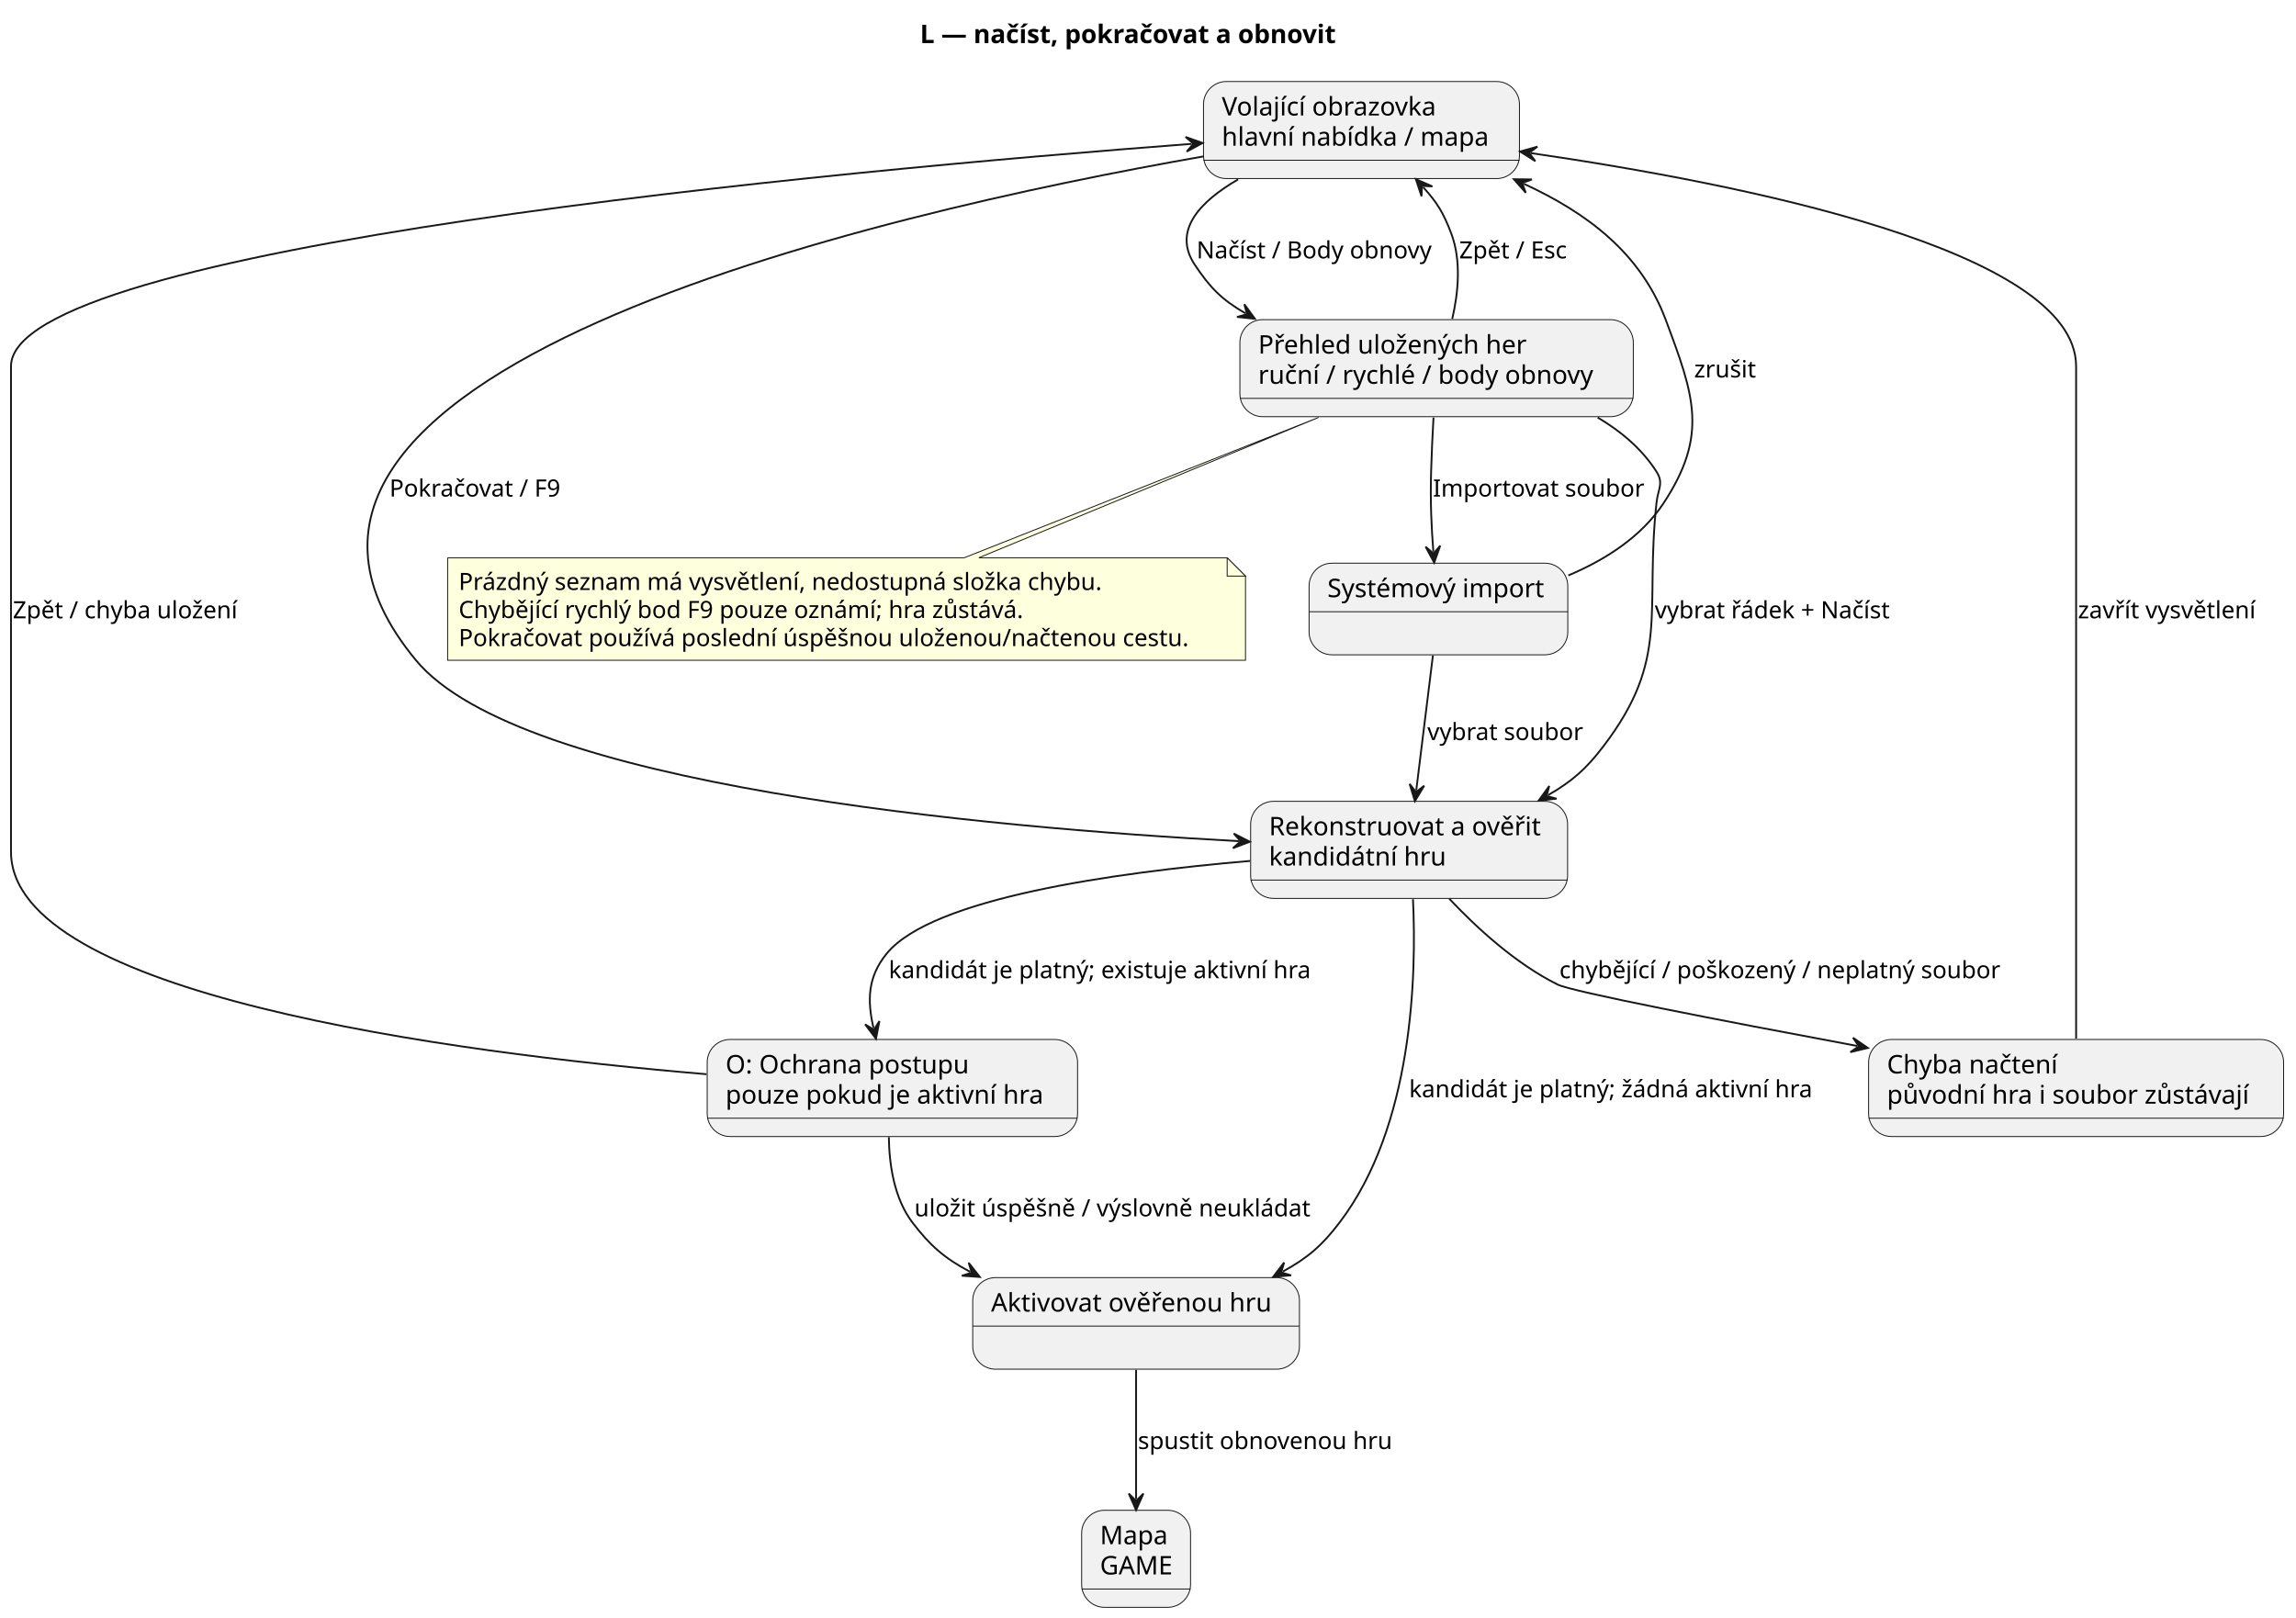
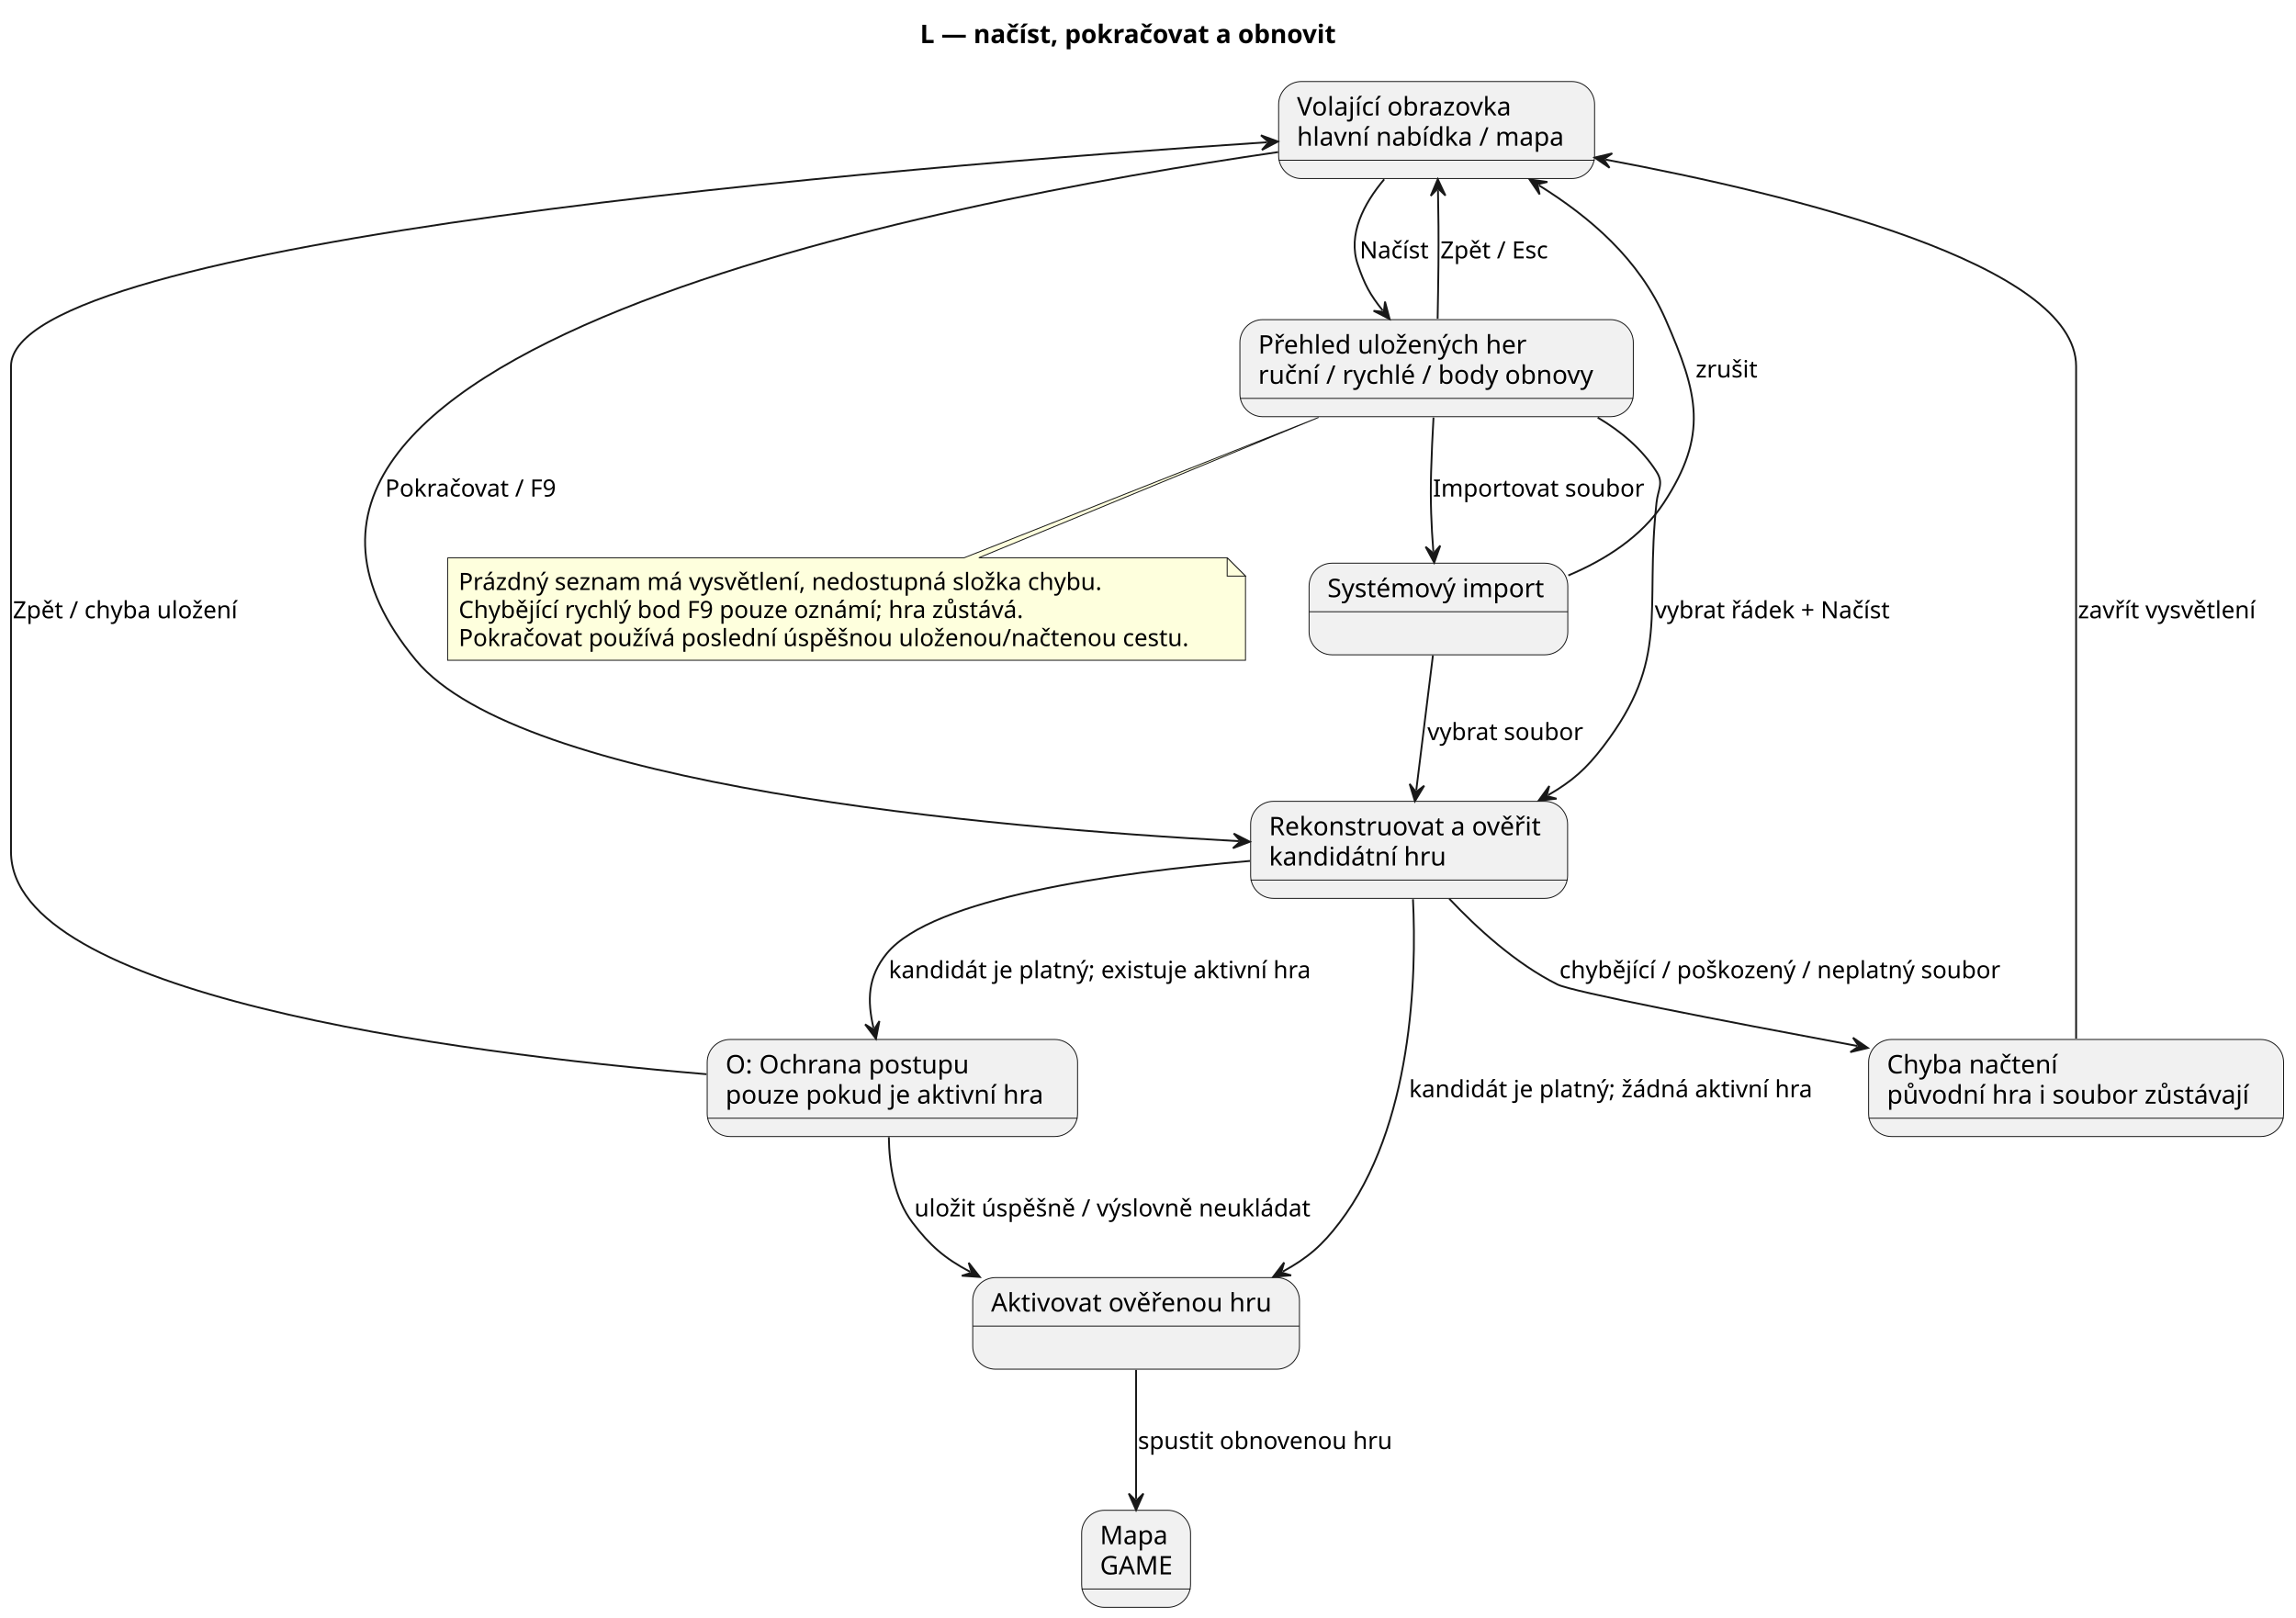
<svg xmlns="http://www.w3.org/2000/svg" contentStyleType="text/css" data-diagram-type="STATE" height="883px" preserveAspectRatio="none" style="width:1253px;height:883px;background:#FFFFFF;" version="1.1" viewBox="0 0 1253 883" width="1253px" zoomAndPan="magnify">
  <defs />
  <g>
    <g class="title" data-source-line="1">
      <text fill="#000000" font-family="sans-serif" font-size="14" font-weight="bold" lengthAdjust="spacing" textLength="235.081" x="502.076" y="23.535">L — načíst, pokračovat a obnovit</text>
    </g>
    <g>
-       <rect fill="#F1F1F1" height="52.977" rx="12.5" ry="12.5" style="stroke:#181818;stroke-width:0.5;" width="172.428" x="656.79" y="44.488" />
-       <line style="stroke:#181818;stroke-width:0.5;" x1="656.79" x2="829.218" y1="87.465" y2="87.465" />
-       <text fill="#000000" font-family="sans-serif" font-size="14" lengthAdjust="spacing" textLength="124.141" x="666.79" y="63.023">Volající obrazovka</text>
-       <text fill="#000000" font-family="sans-serif" font-size="14" lengthAdjust="spacing" textLength="152.428" x="666.79" y="79.512">hlavní nabídka / mapa</text>
+       <rect fill="#F1F1F1" height="52.977" rx="12.5" ry="12.5" style="stroke:#181818;stroke-width:0.5;" width="172.428" x="697.79" y="44.488" />
+       <line style="stroke:#181818;stroke-width:0.5;" x1="697.79" x2="870.218" y1="87.465" y2="87.465" />
+       <text fill="#000000" font-family="sans-serif" font-size="14" lengthAdjust="spacing" textLength="124.141" x="707.79" y="63.023">Volající obrazovka</text>
+       <text fill="#000000" font-family="sans-serif" font-size="14" lengthAdjust="spacing" textLength="152.428" x="707.79" y="79.512">hlavní nabídka / mapa</text>
    </g>
    <g>
      <rect fill="#F1F1F1" height="52.977" rx="12.5" ry="12.5" style="stroke:#181818;stroke-width:0.5;" width="214.701" x="676.65" y="174.458" />
      <line style="stroke:#181818;stroke-width:0.5;" x1="676.65" x2="891.351" y1="217.435" y2="217.435" />
      <text fill="#000000" font-family="sans-serif" font-size="14" lengthAdjust="spacing" textLength="150.712" x="686.65" y="192.993">Přehled uložených her</text>
      <text fill="#000000" font-family="sans-serif" font-size="14" lengthAdjust="spacing" textLength="194.701" x="686.65" y="209.482">ruční / rychlé / body obnovy</text>
    </g>
    <g>
      <rect fill="#F1F1F1" height="50" rx="12.5" ry="12.5" style="stroke:#181818;stroke-width:0.5;" width="141.181" x="714.41" y="307.398" />
      <line style="stroke:#181818;stroke-width:0.5;" x1="714.41" x2="855.591" y1="333.887" y2="333.887" />
      <text fill="#000000" font-family="sans-serif" font-size="14" lengthAdjust="spacing" textLength="121.181" x="724.41" y="325.933">Systémový import</text>
    </g>
    <g>
      <rect fill="#F1F1F1" height="52.977" rx="12.5" ry="12.5" style="stroke:#181818;stroke-width:0.5;" width="172.975" x="682.51" y="437.368" />
      <line style="stroke:#181818;stroke-width:0.5;" x1="682.51" x2="855.485" y1="480.345" y2="480.345" />
      <text fill="#000000" font-family="sans-serif" font-size="14" lengthAdjust="spacing" textLength="152.975" x="692.51" y="455.903">Rekonstruovat a ověřit</text>
      <text fill="#000000" font-family="sans-serif" font-size="14" lengthAdjust="spacing" textLength="99.511" x="692.51" y="472.392">kandidátní hru</text>
    </g>
    <g>
      <rect fill="#F1F1F1" height="52.977" rx="12.5" ry="12.5" style="stroke:#181818;stroke-width:0.5;" width="226.473" x="1019.76" y="567.348" />
      <line style="stroke:#181818;stroke-width:0.5;" x1="1019.76" x2="1246.233" y1="610.325" y2="610.325" />
      <text fill="#000000" font-family="sans-serif" font-size="14" lengthAdjust="spacing" textLength="96.024" x="1029.76" y="585.883">Chyba načtení</text>
      <text fill="#000000" font-family="sans-serif" font-size="14" lengthAdjust="spacing" textLength="206.473" x="1029.76" y="602.372">původní hra i soubor zůstávají</text>
    </g>
    <g>
      <rect fill="#F1F1F1" height="52.977" rx="12.5" ry="12.5" style="stroke:#181818;stroke-width:0.5;" width="202.123" x="385.94" y="567.348" />
      <line style="stroke:#181818;stroke-width:0.5;" x1="385.94" x2="588.063" y1="610.325" y2="610.325" />
      <text fill="#000000" font-family="sans-serif" font-size="14" lengthAdjust="spacing" textLength="136.753" x="395.94" y="585.883">O: Ochrana postupu</text>
      <text fill="#000000" font-family="sans-serif" font-size="14" lengthAdjust="spacing" textLength="182.123" x="395.94" y="602.372">pouze pokud je aktivní hra</text>
    </g>
    <g>
      <rect fill="#F1F1F1" height="50" rx="12.5" ry="12.5" style="stroke:#181818;stroke-width:0.5;" width="178.3" x="530.85" y="697.318" />
      <line style="stroke:#181818;stroke-width:0.5;" x1="530.85" x2="709.15" y1="723.807" y2="723.807" />
      <text fill="#000000" font-family="sans-serif" font-size="14" lengthAdjust="spacing" textLength="158.3" x="540.85" y="715.853">Aktivovat ověřenou hru</text>
    </g>
    <g>
      <rect fill="#F1F1F1" height="52.977" rx="12.5" ry="12.5" style="stroke:#181818;stroke-width:0.5;" width="59.423" x="590.29" y="824.318" />
      <line style="stroke:#181818;stroke-width:0.5;" x1="590.29" x2="649.713" y1="867.295" y2="867.295" />
      <text fill="#000000" font-family="sans-serif" font-size="14" lengthAdjust="spacing" textLength="36.333" x="600.29" y="842.853">Mapa</text>
      <text fill="#000000" font-family="sans-serif" font-size="14" lengthAdjust="spacing" textLength="39.423" x="600.29" y="859.342">GAME</text>
    </g>
    <g class="entity" data-qualified-name="GMN2" data-source-line="27" id="ent0003">
      <path d="M244.29,304.438 L244.29,360.37 A0,0 0 0 0 244.29,360.37 L679.709,360.37 A0,0 0 0 0 679.709,360.37 L679.709,314.438 L669.709,304.438 L534.17,304.438 L719.61,227.838 L526.17,304.438 L244.29,304.438 A0,0 0 0 0 244.29,304.438" fill="#FEFFDD" style="stroke:#181818;stroke-width:0.5;" />
      <path d="M669.709,304.438 L669.709,314.438 L679.709,314.438 L669.709,304.438" fill="#FEFFDD" style="stroke:#181818;stroke-width:0.5;" />
      <text fill="#000000" font-family="sans-serif" font-size="13" lengthAdjust="spacing" textLength="365.746" x="250.29" y="322.007">Prázdný seznam má vysvětlení, nedostupná složka chybu.</text>
      <text fill="#000000" font-family="sans-serif" font-size="13" lengthAdjust="spacing" textLength="325.527" x="250.29" y="337.317">Chybějící rychlý bod F9 pouze oznámí; hra zůstává.</text>
      <text fill="#000000" font-family="sans-serif" font-size="13" lengthAdjust="spacing" textLength="414.419" x="250.29" y="352.628">Pokračovat používá poslední úspěšnou uloženou/načtenou cestu.</text>
    </g>
    <g class="link" data-entity-1="ent0002" data-entity-2="ent0003" data-link-type="dependency" data-source-line="12" id="lnk2">
-       <path d="M675.68,97.918 C654.64,110.118 639.76,126.038 652,144.458 C660.25,156.888 666.693,163.53 679.673,171.019" fill="none" id="Caller-to-List" style="stroke:#181818;stroke-width:1;" />
-       <polygon fill="#181818" points="684.87,174.018,679.074,166.055,680.539,171.519,675.076,172.985,684.87,174.018" style="stroke:#181818;stroke-width:1;" />
-       <text fill="#000000" font-family="sans-serif" font-size="13" lengthAdjust="spacing" textLength="134.024" x="653" y="141.027">Načíst / Body obnovy</text>
+       <path d="M755.39,97.878 C744.26,111.168 735.36,127.988 741,144.458 C744.67,155.188 747.588,160.764 754.598,169.474" fill="none" id="Caller-to-List" style="stroke:#181818;stroke-width:1;" />
+       <polygon fill="#181818" points="758.36,174.148,755.833,164.629,755.225,170.253,749.601,169.645,758.36,174.148" style="stroke:#181818;stroke-width:1;" />
+       <text fill="#000000" font-family="sans-serif" font-size="13" lengthAdjust="spacing" textLength="38.689" x="742" y="141.027">Načíst</text>
    </g>
    <g class="link" data-entity-1="ent0003" data-entity-2="ent0002" data-link-type="dependency" data-source-line="13" id="lnk3">
-       <path d="M792.54,174.058 C795.82,159.888 797.6,142.258 792,127.458 C787.86,116.518 784.509,110.786 776.709,102.216" fill="none" id="List-to-Caller" style="stroke:#181818;stroke-width:1;" />
-       <polygon fill="#181818" points="772.67,97.778,775.77,107.127,776.035,101.476,781.686,101.742,772.67,97.778" style="stroke:#181818;stroke-width:1;" />
-       <text fill="#000000" font-family="sans-serif" font-size="13" lengthAdjust="spacing" textLength="63.521" x="796.34" y="141.027">Zpět / Esc</text>
+       <path d="M784.56,173.978 C784.74,164.668 784.91,154.098 785,144.458 C785.14,128.978 785.027,117.637 784.757,103.807" fill="none" id="List-to-Caller" style="stroke:#181818;stroke-width:1;" />
+       <polygon fill="#181818" points="784.64,97.808,780.816,106.885,784.738,102.807,788.815,106.728,784.64,97.808" style="stroke:#181818;stroke-width:1;" />
+       <text fill="#000000" font-family="sans-serif" font-size="13" lengthAdjust="spacing" textLength="63.521" x="786.04" y="141.027">Zpět / Esc</text>
    </g>
    <g class="link" data-entity-1="ent0003" data-entity-2="ent0004" data-link-type="dependency" data-source-line="14" id="lnk4">
      <path d="M782.31,227.908 C781.78,237.218 781.26,247.788 781,257.438 C780.55,274.018 781.106,286.686 782.226,301.116" fill="none" id="List-to-Import" style="stroke:#181818;stroke-width:1;" />
      <polygon fill="#181818" points="782.69,307.098,785.982,297.816,782.303,302.113,778.005,298.435,782.69,307.098" style="stroke:#181818;stroke-width:1;" />
      <text fill="#000000" font-family="sans-serif" font-size="13" lengthAdjust="spacing" textLength="117.267" x="782" y="271.007">Importovat soubor</text>
    </g>
    <g class="link" data-entity-1="ent0004" data-entity-2="ent0002" data-link-type="dependency" data-source-line="15" id="lnk5">
-       <path d="M855.88,314.078 C876.09,305.548 895.89,292.948 908,274.438 C932.32,237.248 924.6,216.068 909,174.458 C895.33,137.988 865.89,116.109 831.61,100.319" fill="none" id="Import-to-Caller" style="stroke:#181818;stroke-width:1;" />
-       <polygon fill="#181818" points="826.16,97.808,832.661,105.207,830.701,99.9,836.008,97.941,826.16,97.808" style="stroke:#181818;stroke-width:1;" />
-       <text fill="#000000" font-family="sans-serif" font-size="13" lengthAdjust="spacing" textLength="36.086" x="924.52" y="206.017">zrušit</text>
+       <path d="M855.88,314.078 C876.09,305.548 895.89,292.948 908,274.438 C932.32,237.248 926.84,215.158 909,174.458 C894.41,141.178 867.68,118.515 839.8,101.115" fill="none" id="Import-to-Caller" style="stroke:#181818;stroke-width:1;" />
+       <polygon fill="#181818" points="834.71,97.938,840.227,106.097,838.952,100.585,844.463,99.31,834.71,97.938" style="stroke:#181818;stroke-width:1;" />
+       <text fill="#000000" font-family="sans-serif" font-size="13" lengthAdjust="spacing" textLength="36.086" x="925.34" y="206.017">zrušit</text>
    </g>
    <g class="link" data-entity-1="ent0004" data-entity-2="ent0005" data-link-type="dependency" data-source-line="16" id="lnk6">
      <path d="M781.99,357.748 C779.18,380.458 775.745,408.243 772.895,431.334" fill="none" id="Import-to-Validate" style="stroke:#181818;stroke-width:1;" />
      <polygon fill="#181818" points="772.16,437.288,777.232,428.846,772.773,432.326,769.293,427.866,772.16,437.288" style="stroke:#181818;stroke-width:1;" />
      <text fill="#000000" font-family="sans-serif" font-size="13" lengthAdjust="spacing" textLength="87.344" x="778.96" y="403.937">vybrat soubor</text>
    </g>
    <g class="link" data-entity-1="ent0003" data-entity-2="ent0005" data-link-type="dependency" data-source-line="17" id="lnk7">
      <path d="M871.9,227.878 C884.63,235.408 896.09,245.058 904,257.438 C908.07,263.798 904.81,266.928 904,274.438 C897.52,334.558 911.68,359.288 875,407.368 C865.74,419.508 858.256,426.248 844.886,433.968" fill="none" id="List-to-Validate" style="stroke:#181818;stroke-width:1;" />
      <polygon fill="#181818" points="839.69,436.968,849.484,435.932,844.02,434.468,845.484,429.004,839.69,436.968" style="stroke:#181818;stroke-width:1;" />
      <text fill="#000000" font-family="sans-serif" font-size="13" lengthAdjust="spacing" textLength="135.948" x="903.05" y="337.467">vybrat řádek + Načíst</text>
    </g>
    <g class="link" data-entity-1="ent0002" data-entity-2="ent0005" data-link-type="dependency" data-source-line="18" id="lnk8">
-       <path d="M656.59,85.398 C478.37,116.618 97.1,203.608 227,360.368 C283.79,428.898 537.849,451.624 676.069,459.104" fill="none" id="Caller-to-Validate" style="stroke:#181818;stroke-width:1;" />
+       <path d="M697.52,82.998 C508.79,110.468 87.61,192.148 227,360.368 C283.79,428.898 537.849,451.624 676.069,459.104" fill="none" id="Caller-to-Validate" style="stroke:#181818;stroke-width:1;" />
      <polygon fill="#181818" points="682.06,459.428,673.289,454.948,677.067,459.158,672.857,462.936,682.06,459.428" style="stroke:#181818;stroke-width:1;" />
-       <text fill="#000000" font-family="sans-serif" font-size="13" lengthAdjust="spacing" textLength="98.915" x="212.54" y="271.007">Pokračovat / F9</text>
+       <text fill="#000000" font-family="sans-serif" font-size="13" lengthAdjust="spacing" textLength="98.915" x="210.18" y="271.007">Pokračovat / F9</text>
    </g>
    <g class="link" data-entity-1="ent0005" data-entity-2="ent0006" data-link-type="dependency" data-source-line="19" id="lnk9">
      <path d="M790.9,490.518 C805.91,506.458 827.19,525.998 850,537.348 C857.96,541.308 938.262,556.848 1013.462,570.878" fill="none" id="Validate-to-Error" style="stroke:#181818;stroke-width:1;" />
      <polygon fill="#181818" points="1019.36,571.978,1011.246,566.395,1014.445,571.061,1009.779,574.26,1019.36,571.978" style="stroke:#181818;stroke-width:1;" />
      <text fill="#000000" font-family="sans-serif" font-size="13" lengthAdjust="spacing" textLength="255.525" x="851" y="533.917">chybějící / poškozený / neplatný soubor</text>
    </g>
    <g class="link" data-entity-1="ent0006" data-entity-2="ent0002" data-link-type="dependency" data-source-line="20" id="lnk10">
-       <path d="M1133,566.848 C1133,540.998 1133,500.188 1133,464.858 C1133,199.948 1133,199.948 1133,199.948 C1133,136.528 950.388,100.292 835.487,83.572" fill="none" id="Error-to-Caller" style="stroke:#181818;stroke-width:1;" />
-       <polygon fill="#181818" points="829.55,82.708,837.88,87.963,834.498,83.428,839.032,80.046,829.55,82.708" style="stroke:#181818;stroke-width:1;" />
+       <path d="M1133,566.848 C1133,540.998 1133,500.188 1133,464.858 C1133,199.948 1133,199.948 1133,199.948 C1133,144.128 979.518,106.41 876.168,87.1" fill="none" id="Error-to-Caller" style="stroke:#181818;stroke-width:1;" />
+       <polygon fill="#181818" points="870.27,85.998,878.382,91.583,875.185,86.917,879.852,83.719,870.27,85.998" style="stroke:#181818;stroke-width:1;" />
      <text fill="#000000" font-family="sans-serif" font-size="13" lengthAdjust="spacing" textLength="101.22" x="1134" y="337.467">zavřít vysvětlení</text>
    </g>
    <g class="link" data-entity-1="ent0005" data-entity-2="ent0007" data-link-type="dependency" data-source-line="21" id="lnk11">
      <path d="M682.16,469.908 C607.76,476.258 508.8,490.248 484,520.348 C473.51,533.078 473.191,545.912 476.701,561.122" fill="none" id="Validate-to-Guard" style="stroke:#181818;stroke-width:1;" />
      <polygon fill="#181818" points="478.05,566.968,479.924,557.299,476.926,562.096,472.129,559.098,478.05,566.968" style="stroke:#181818;stroke-width:1;" />
      <text fill="#000000" font-family="sans-serif" font-size="13" lengthAdjust="spacing" textLength="241.973" x="485" y="533.917">kandidát je platný; existuje aktivní hra</text>
    </g>
    <g class="link" data-entity-1="ent0005" data-entity-2="ent0008" data-link-type="dependency" data-source-line="22" id="lnk12">
      <path d="M771.11,490.798 C773.11,532.408 771.13,614.718 731,667.318 C721.58,679.678 713.854,686.478 700.074,694.018" fill="none" id="Validate-to-Activate" style="stroke:#181818;stroke-width:1;" />
      <polygon fill="#181818" points="694.81,696.898,704.625,696.087,699.196,694.498,700.785,689.069,694.81,696.898" style="stroke:#181818;stroke-width:1;" />
      <text fill="#000000" font-family="sans-serif" font-size="13" lengthAdjust="spacing" textLength="230.306" x="768.97" y="598.907">kandidát je platný; žádná aktivní hra</text>
    </g>
    <g class="link" data-entity-1="ent0007" data-entity-2="ent0002" data-link-type="dependency" data-source-line="23" id="lnk13">
-       <path d="M385.58,586.308 C244.46,574.388 6,542.738 6,464.858 C6,199.948 6,199.948 6,199.948 C6,134.608 455.487,93.364 650.307,78.514" fill="none" id="Guard-to-Caller" style="stroke:#181818;stroke-width:1;" />
-       <polygon fill="#181818" points="656.29,78.058,647.012,74.754,651.304,78.438,647.62,82.731,656.29,78.058" style="stroke:#181818;stroke-width:1;" />
+       <path d="M385.58,586.308 C244.46,574.388 6,542.738 6,464.858 C6,199.948 6,199.948 6,199.948 C6,130.518 488.613,91.157 691.403,77.647" fill="none" id="Guard-to-Caller" style="stroke:#181818;stroke-width:1;" />
+       <polygon fill="#181818" points="697.39,77.248,688.144,73.855,692.401,77.581,688.676,81.838,697.39,77.248" style="stroke:#181818;stroke-width:1;" />
      <text fill="#000000" font-family="sans-serif" font-size="13" lengthAdjust="spacing" textLength="130.514" x="7" y="337.467">Zpět / chyba uložení</text>
    </g>
    <g class="link" data-entity-1="ent0007" data-entity-2="ent0008" data-link-type="dependency" data-source-line="24" id="lnk14">
      <path d="M485.07,620.668 C485.28,635.688 487.95,654.168 498,667.318 C507.56,679.838 515.349,686.708 529.419,694.168" fill="none" id="Guard-to-Activate" style="stroke:#181818;stroke-width:1;" />
      <polygon fill="#181818" points="534.72,696.978,528.642,689.228,530.303,694.636,524.895,696.296,534.72,696.978" style="stroke:#181818;stroke-width:1;" />
      <text fill="#000000" font-family="sans-serif" font-size="13" lengthAdjust="spacing" textLength="227.278" x="499" y="663.887">uložit úspěšně / výslovně neukládat</text>
    </g>
    <g class="link" data-entity-1="ent0008" data-entity-2="ent0009" data-link-type="dependency" data-source-line="25" id="lnk15">
      <path d="M620,747.708 C620,769.678 620,795.858 620,818.198" fill="none" id="Activate-to-Game" style="stroke:#181818;stroke-width:1;" />
      <polygon fill="#181818" points="620,824.198,624,815.198,620,819.198,616,815.198,620,824.198" style="stroke:#181818;stroke-width:1;" />
      <text fill="#000000" font-family="sans-serif" font-size="13" lengthAdjust="spacing" textLength="142.981" x="621" y="790.887">spustit obnovenou hru</text>
    </g>
  </g>
</svg>
